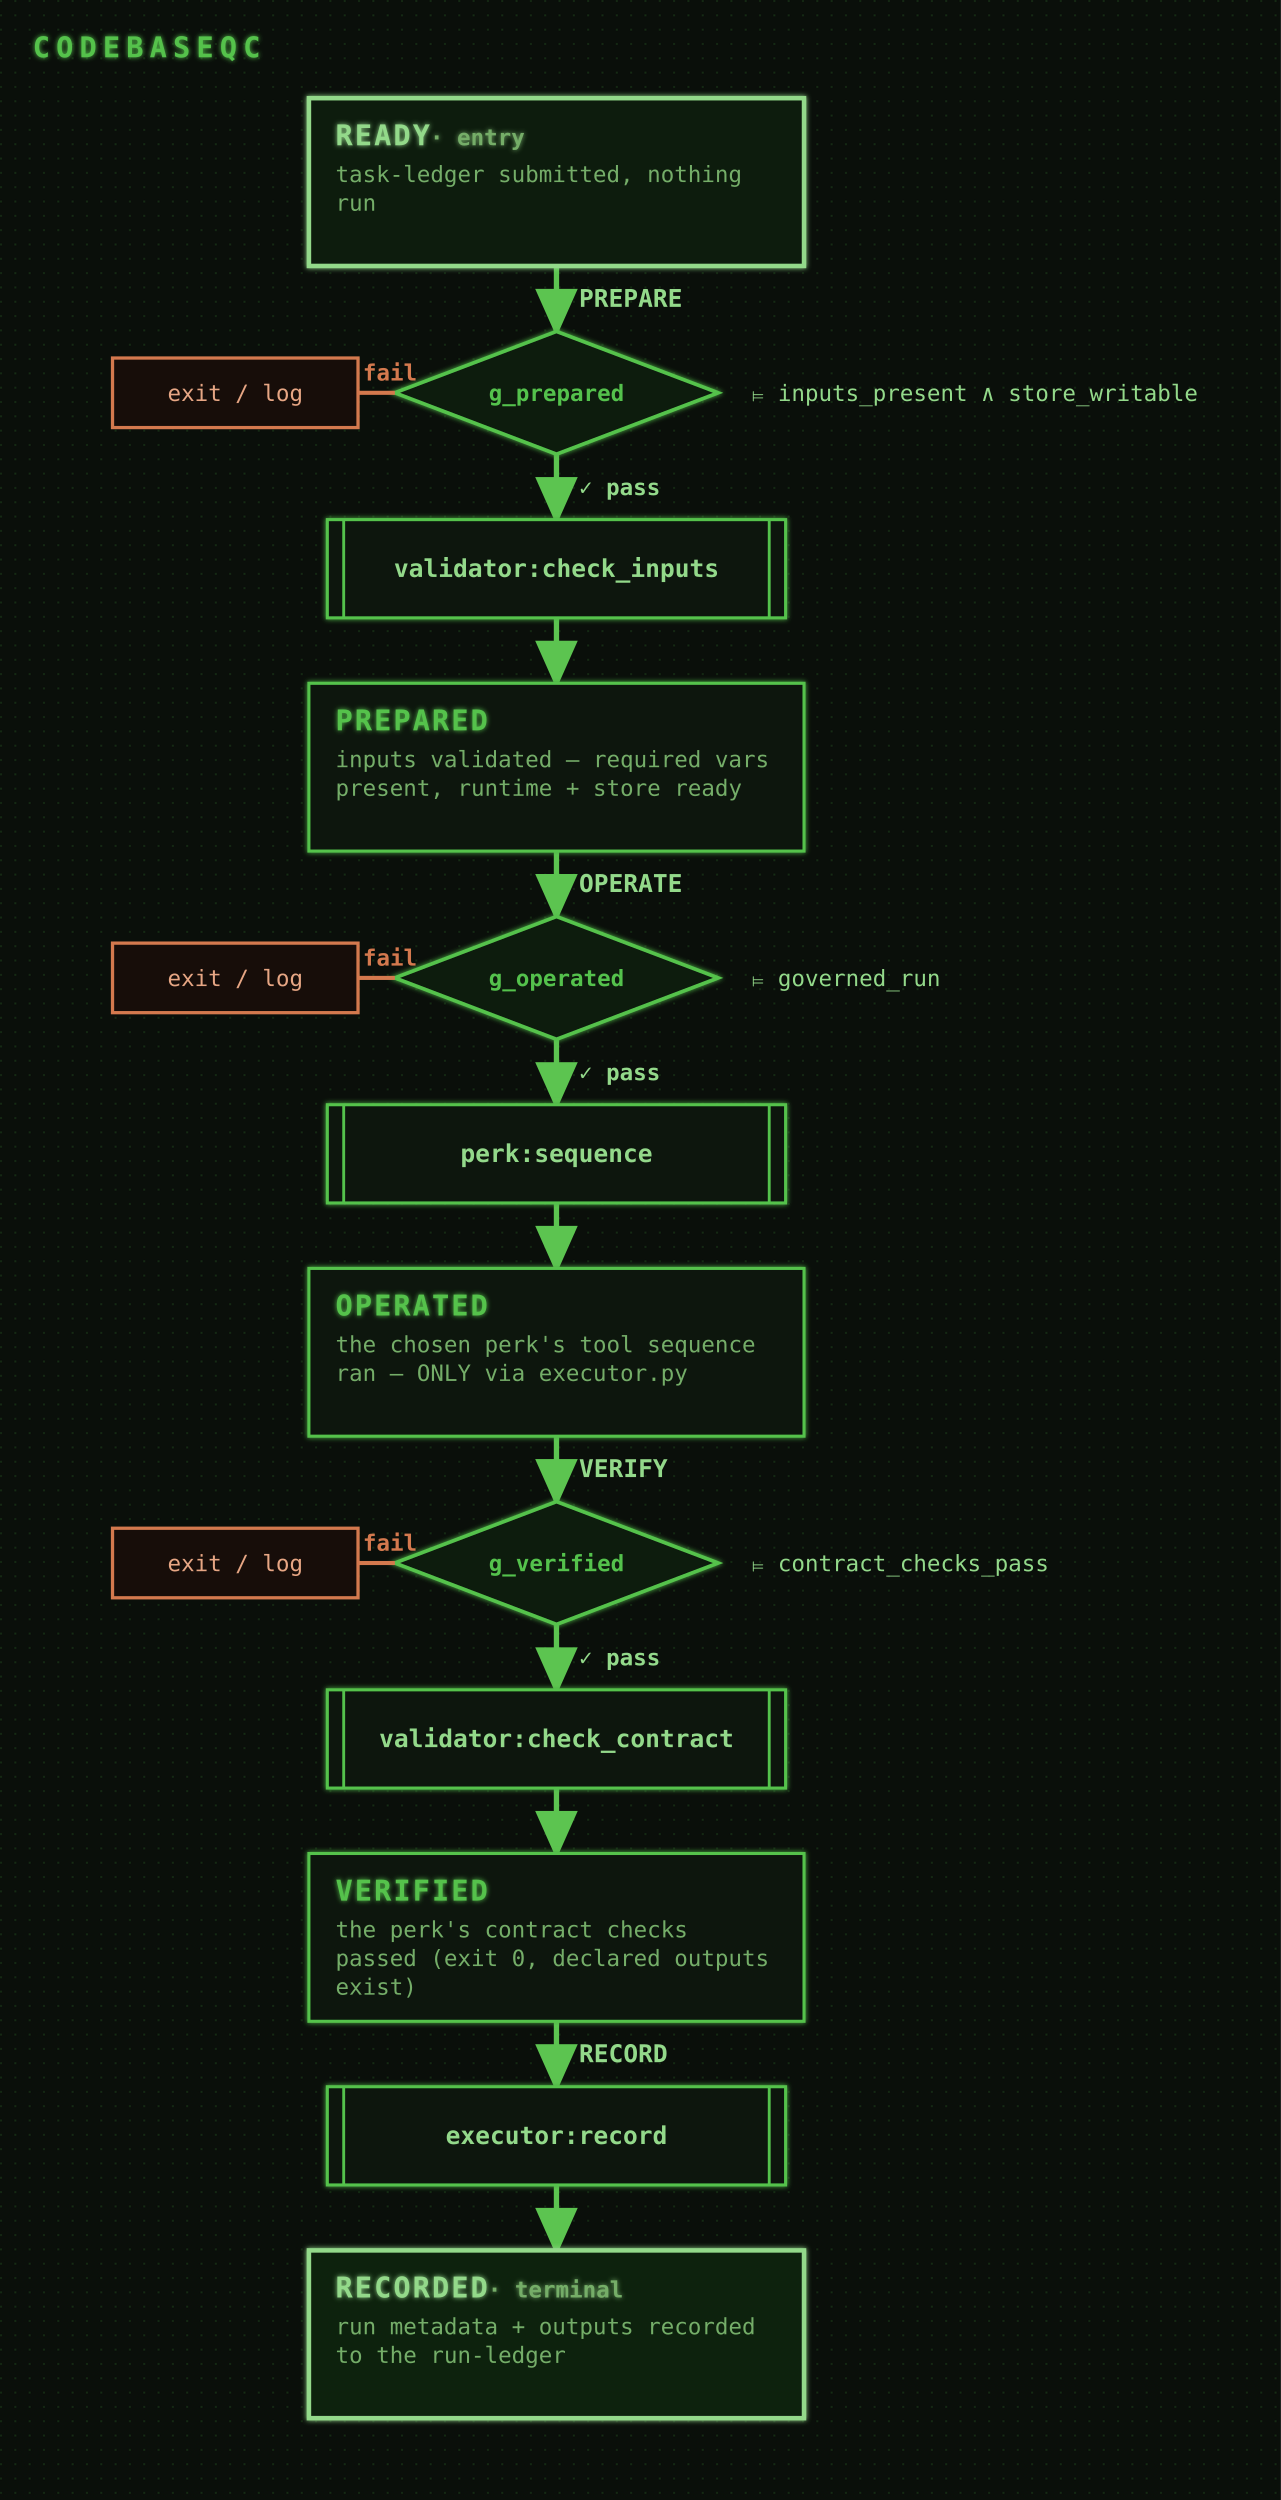
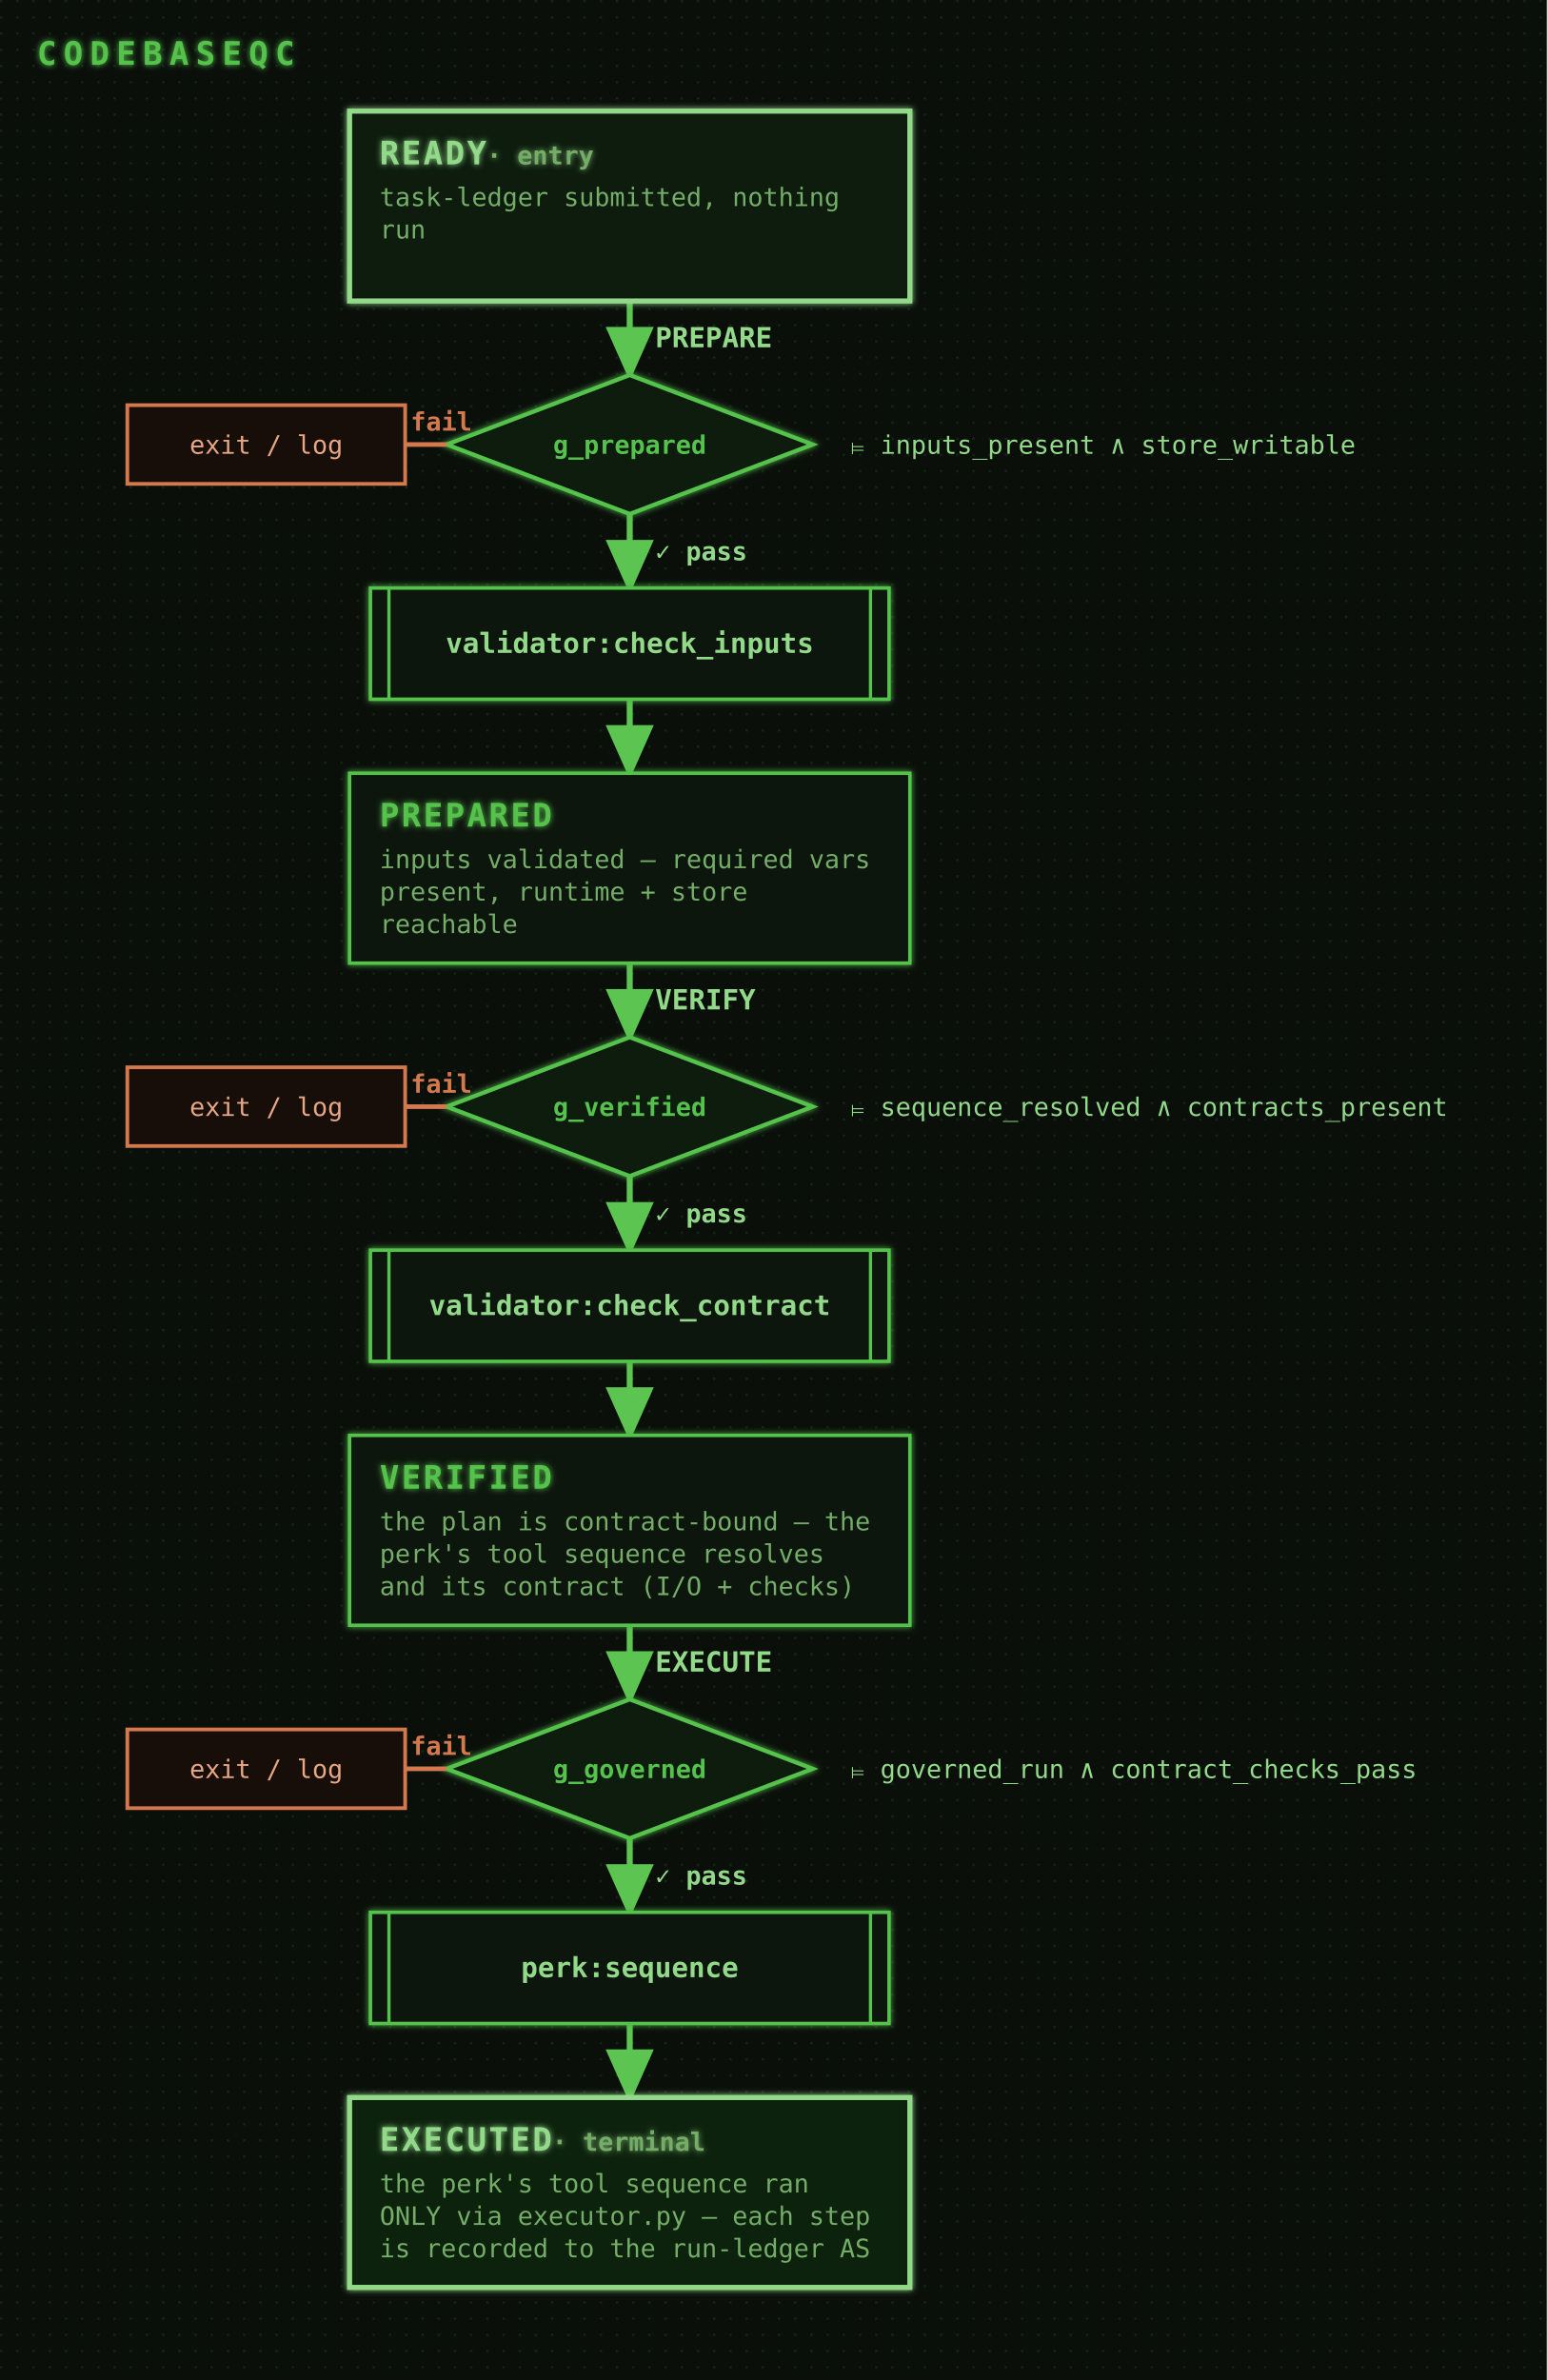
- <svg xmlns="http://www.w3.org/2000/svg" width="626" height="1222" viewBox="0 0 626 1222" font-family="ui-monospace,Menlo,Consolas,monospace">
+ <svg xmlns="http://www.w3.org/2000/svg" width="668" height="1028" viewBox="0 0 668 1028" font-family="ui-monospace,Menlo,Consolas,monospace">
  <defs>
    <filter id="glow" x="-60%" y="-60%" width="220%" height="220%">
      <feGaussianBlur stdDeviation="1.3" result="b" />
      <feMerge>
        <feMergeNode in="b" />
        <feMergeNode in="SourceGraphic" />
      </feMerge>
    </filter>
    <pattern id="px" width="7" height="7" patternUnits="userSpaceOnUse">
      <rect width="7" height="7" fill="#0a0f0a" />
      <rect width="1" height="1" fill="#54c24c" fill-opacity="0.13" />
    </pattern>
    <marker id="arr" markerWidth="10" markerHeight="10" refX="8" refY="4" orient="auto">
      <path d="M0,0 L9,4 L0,8 z" fill="#5cc450" />
    </marker>
  </defs>
-   <rect width="626" height="1222" fill="#0a0f0a" />
-   <rect width="626" height="1222" fill="url(#px)" />
+   <rect width="668" height="1028" fill="#0a0f0a" />
+   <rect width="668" height="1028" fill="url(#px)" />
  <text x="16" y="28" font-size="14" font-weight="700" letter-spacing="3" fill="#54c24c" filter="url(#glow)">CODEBASEQC</text>
  <line x1="272.0" y1="130" x2="272.0" y2="162" stroke="#54c24c" stroke-width="7" opacity="0.16" filter="url(#glow)" />
  <line x1="272.0" y1="130" x2="272.0" y2="162" stroke="#5cc450" stroke-width="2.6" marker-end="url(#arr)" />
  <text x="283" y="150" font-size="12" font-weight="700" fill="#93d98a">PREPARE</text>
  <line x1="272.0" y1="222" x2="272.0" y2="254" stroke="#54c24c" stroke-width="7" opacity="0.16" filter="url(#glow)" />
  <line x1="272.0" y1="222" x2="272.0" y2="254" stroke="#5cc450" stroke-width="2.6" marker-end="url(#arr)" />
  <text x="283" y="242" font-size="11" font-weight="700" fill="#93d98a">✓ pass</text>
  <line x1="272.0" y1="302" x2="272.0" y2="334" stroke="#54c24c" stroke-width="7" opacity="0.16" filter="url(#glow)" />
  <line x1="272.0" y1="302" x2="272.0" y2="334" stroke="#5cc450" stroke-width="2.6" marker-end="url(#arr)" />
  <line x1="272.0" y1="416" x2="272.0" y2="448" stroke="#54c24c" stroke-width="7" opacity="0.16" filter="url(#glow)" />
  <line x1="272.0" y1="416" x2="272.0" y2="448" stroke="#5cc450" stroke-width="2.6" marker-end="url(#arr)" />
-   <text x="283" y="436" font-size="12" font-weight="700" fill="#93d98a">OPERATE</text>
+   <text x="283" y="436" font-size="12" font-weight="700" fill="#93d98a">VERIFY</text>
  <line x1="272.0" y1="508" x2="272.0" y2="540" stroke="#54c24c" stroke-width="7" opacity="0.16" filter="url(#glow)" />
  <line x1="272.0" y1="508" x2="272.0" y2="540" stroke="#5cc450" stroke-width="2.6" marker-end="url(#arr)" />
  <text x="283" y="528" font-size="11" font-weight="700" fill="#93d98a">✓ pass</text>
  <line x1="272.0" y1="588" x2="272.0" y2="620" stroke="#54c24c" stroke-width="7" opacity="0.16" filter="url(#glow)" />
  <line x1="272.0" y1="588" x2="272.0" y2="620" stroke="#5cc450" stroke-width="2.6" marker-end="url(#arr)" />
  <line x1="272.0" y1="702" x2="272.0" y2="734" stroke="#54c24c" stroke-width="7" opacity="0.16" filter="url(#glow)" />
  <line x1="272.0" y1="702" x2="272.0" y2="734" stroke="#5cc450" stroke-width="2.6" marker-end="url(#arr)" />
-   <text x="283" y="722" font-size="12" font-weight="700" fill="#93d98a">VERIFY</text>
+   <text x="283" y="722" font-size="12" font-weight="700" fill="#93d98a">EXECUTE</text>
  <line x1="272.0" y1="794" x2="272.0" y2="826" stroke="#54c24c" stroke-width="7" opacity="0.16" filter="url(#glow)" />
  <line x1="272.0" y1="794" x2="272.0" y2="826" stroke="#5cc450" stroke-width="2.6" marker-end="url(#arr)" />
  <text x="283" y="814" font-size="11" font-weight="700" fill="#93d98a">✓ pass</text>
  <line x1="272.0" y1="874" x2="272.0" y2="906" stroke="#54c24c" stroke-width="7" opacity="0.16" filter="url(#glow)" />
  <line x1="272.0" y1="874" x2="272.0" y2="906" stroke="#5cc450" stroke-width="2.6" marker-end="url(#arr)" />
-   <line x1="272.0" y1="988" x2="272.0" y2="1020" stroke="#54c24c" stroke-width="7" opacity="0.16" filter="url(#glow)" />
-   <line x1="272.0" y1="988" x2="272.0" y2="1020" stroke="#5cc450" stroke-width="2.6" marker-end="url(#arr)" />
-   <text x="283" y="1008" font-size="12" font-weight="700" fill="#93d98a">RECORD</text>
-   <line x1="272.0" y1="1068" x2="272.0" y2="1100" stroke="#54c24c" stroke-width="7" opacity="0.16" filter="url(#glow)" />
-   <line x1="272.0" y1="1068" x2="272.0" y2="1100" stroke="#5cc450" stroke-width="2.6" marker-end="url(#arr)" />
  <rect x="151.0" y="48" width="242" height="82" fill="#0e1d0d" stroke="#93d98a" stroke-width="2.2" filter="url(#glow)" />
  <text x="164.0" y="71" font-size="14" font-weight="700" letter-spacing="1" fill="#93d98a" filter="url(#glow)">READY<tspan font-size="11" letter-spacing="0" fill="#74ad68">  · entry</tspan>
  </text>
  <text x="164.0" y="89" font-size="11" fill="#74ad68">task-ledger submitted, nothing</text>
  <text x="164.0" y="103" font-size="11" fill="#74ad68">run</text>
  <polygon points="272.0,162 351.0,192.0 272.0,222 193.0,192.0" fill="#0c1a0c" stroke="#54c24c" stroke-width="1.8" filter="url(#glow)" />
  <text x="272" y="196" font-size="11" font-weight="600" text-anchor="middle" fill="#54c24c">g_prepared</text>
  <text x="367" y="196" font-size="11" fill="#93d98a">⊨ inputs_present ∧ store_writable</text>
  <line x1="193.0" y1="192.0" x2="175" y2="192.0" stroke="#d4794e" stroke-width="2" />
  <text x="184" y="186" font-size="11" font-weight="700" text-anchor="middle" fill="#d4794e">✗ fail</text>
  <rect x="55.0" y="175" width="120" height="34" fill="#170d09" stroke="#d4794e" stroke-width="1.6" />
  <text x="115.0" y="196" font-size="11" text-anchor="middle" fill="#e7a684">exit / log</text>
  <rect x="160.0" y="254" width="224" height="48" fill="#0a1609" stroke="#54c24c" stroke-width="1.5" filter="url(#glow)" />
  <line x1="168.0" y1="254" x2="168.0" y2="302" stroke="#54c24c" stroke-width="1.4" />
  <line x1="376.0" y1="254" x2="376.0" y2="302" stroke="#54c24c" stroke-width="1.4" />
  <text x="272" y="282" font-size="12" font-weight="600" text-anchor="middle" fill="#93d98a">validator:check_inputs</text>
  <rect x="151.0" y="334" width="242" height="82" fill="#0b140a" stroke="#54c24c" stroke-width="1.5" filter="url(#glow)" />
  <text x="164.0" y="357" font-size="14" font-weight="700" letter-spacing="1" fill="#54c24c" filter="url(#glow)">PREPARED<tspan font-size="11" letter-spacing="0" fill="#74ad68" />
  </text>
  <text x="164.0" y="375" font-size="11" fill="#74ad68">inputs validated — required vars</text>
-   <text x="164.0" y="389" font-size="11" fill="#74ad68">present, runtime + store ready</text>
+   <text x="164.0" y="389" font-size="11" fill="#74ad68">present, runtime + store</text>
+   <text x="164.0" y="403" font-size="11" fill="#74ad68">reachable</text>
  <polygon points="272.0,448 351.0,478.0 272.0,508 193.0,478.0" fill="#0c1a0c" stroke="#54c24c" stroke-width="1.8" filter="url(#glow)" />
-   <text x="272" y="482" font-size="11" font-weight="600" text-anchor="middle" fill="#54c24c">g_operated</text>
-   <text x="367" y="482" font-size="11" fill="#93d98a">⊨ governed_run</text>
+   <text x="272" y="482" font-size="11" font-weight="600" text-anchor="middle" fill="#54c24c">g_verified</text>
+   <text x="367" y="482" font-size="11" fill="#93d98a">⊨ sequence_resolved ∧ contracts_present</text>
  <line x1="193.0" y1="478.0" x2="175" y2="478.0" stroke="#d4794e" stroke-width="2" />
  <text x="184" y="472" font-size="11" font-weight="700" text-anchor="middle" fill="#d4794e">✗ fail</text>
  <rect x="55.0" y="461" width="120" height="34" fill="#170d09" stroke="#d4794e" stroke-width="1.6" />
  <text x="115.0" y="482" font-size="11" text-anchor="middle" fill="#e7a684">exit / log</text>
  <rect x="160.0" y="540" width="224" height="48" fill="#0a1609" stroke="#54c24c" stroke-width="1.5" filter="url(#glow)" />
  <line x1="168.0" y1="540" x2="168.0" y2="588" stroke="#54c24c" stroke-width="1.4" />
  <line x1="376.0" y1="540" x2="376.0" y2="588" stroke="#54c24c" stroke-width="1.4" />
-   <text x="272" y="568" font-size="12" font-weight="600" text-anchor="middle" fill="#93d98a">perk:sequence</text>
+   <text x="272" y="568" font-size="12" font-weight="600" text-anchor="middle" fill="#93d98a">validator:check_contract</text>
  <rect x="151.0" y="620" width="242" height="82" fill="#0b140a" stroke="#54c24c" stroke-width="1.5" filter="url(#glow)" />
-   <text x="164.0" y="643" font-size="14" font-weight="700" letter-spacing="1" fill="#54c24c" filter="url(#glow)">OPERATED<tspan font-size="11" letter-spacing="0" fill="#74ad68" />
+   <text x="164.0" y="643" font-size="14" font-weight="700" letter-spacing="1" fill="#54c24c" filter="url(#glow)">VERIFIED<tspan font-size="11" letter-spacing="0" fill="#74ad68" />
  </text>
-   <text x="164.0" y="661" font-size="11" fill="#74ad68">the chosen perk's tool sequence</text>
-   <text x="164.0" y="675" font-size="11" fill="#74ad68">ran — ONLY via executor.py</text>
+   <text x="164.0" y="661" font-size="11" fill="#74ad68">the plan is contract-bound — the</text>
+   <text x="164.0" y="675" font-size="11" fill="#74ad68">perk's tool sequence resolves</text>
+   <text x="164.0" y="689" font-size="11" fill="#74ad68">and its contract (I/O + checks)</text>
  <polygon points="272.0,734 351.0,764.0 272.0,794 193.0,764.0" fill="#0c1a0c" stroke="#54c24c" stroke-width="1.8" filter="url(#glow)" />
-   <text x="272" y="768" font-size="11" font-weight="600" text-anchor="middle" fill="#54c24c">g_verified</text>
-   <text x="367" y="768" font-size="11" fill="#93d98a">⊨ contract_checks_pass</text>
+   <text x="272" y="768" font-size="11" font-weight="600" text-anchor="middle" fill="#54c24c">g_governed</text>
+   <text x="367" y="768" font-size="11" fill="#93d98a">⊨ governed_run ∧ contract_checks_pass</text>
  <line x1="193.0" y1="764.0" x2="175" y2="764.0" stroke="#d4794e" stroke-width="2" />
  <text x="184" y="758" font-size="11" font-weight="700" text-anchor="middle" fill="#d4794e">✗ fail</text>
  <rect x="55.0" y="747" width="120" height="34" fill="#170d09" stroke="#d4794e" stroke-width="1.6" />
  <text x="115.0" y="768" font-size="11" text-anchor="middle" fill="#e7a684">exit / log</text>
  <rect x="160.0" y="826" width="224" height="48" fill="#0a1609" stroke="#54c24c" stroke-width="1.5" filter="url(#glow)" />
  <line x1="168.0" y1="826" x2="168.0" y2="874" stroke="#54c24c" stroke-width="1.4" />
  <line x1="376.0" y1="826" x2="376.0" y2="874" stroke="#54c24c" stroke-width="1.4" />
-   <text x="272" y="854" font-size="12" font-weight="600" text-anchor="middle" fill="#93d98a">validator:check_contract</text>
-   <rect x="151.0" y="906" width="242" height="82" fill="#0b140a" stroke="#54c24c" stroke-width="1.5" filter="url(#glow)" />
-   <text x="164.0" y="929" font-size="14" font-weight="700" letter-spacing="1" fill="#54c24c" filter="url(#glow)">VERIFIED<tspan font-size="11" letter-spacing="0" fill="#74ad68" />
+   <text x="272" y="854" font-size="12" font-weight="600" text-anchor="middle" fill="#93d98a">perk:sequence</text>
+   <rect x="151.0" y="906" width="242" height="82" fill="#0f2410" stroke="#93d98a" stroke-width="2.2" filter="url(#glow)" />
+   <text x="164.0" y="929" font-size="14" font-weight="700" letter-spacing="1" fill="#93d98a" filter="url(#glow)">EXECUTED<tspan font-size="11" letter-spacing="0" fill="#74ad68">  · terminal</tspan>
  </text>
-   <text x="164.0" y="947" font-size="11" fill="#74ad68">the perk's contract checks</text>
-   <text x="164.0" y="961" font-size="11" fill="#74ad68">passed (exit 0, declared outputs</text>
-   <text x="164.0" y="975" font-size="11" fill="#74ad68">exist)</text>
-   <rect x="160.0" y="1020" width="224" height="48" fill="#0a1609" stroke="#54c24c" stroke-width="1.5" filter="url(#glow)" />
-   <line x1="168.0" y1="1020" x2="168.0" y2="1068" stroke="#54c24c" stroke-width="1.4" />
-   <line x1="376.0" y1="1020" x2="376.0" y2="1068" stroke="#54c24c" stroke-width="1.4" />
-   <text x="272" y="1048" font-size="12" font-weight="600" text-anchor="middle" fill="#93d98a">executor:record</text>
-   <rect x="151.0" y="1100" width="242" height="82" fill="#0f2410" stroke="#93d98a" stroke-width="2.2" filter="url(#glow)" />
-   <text x="164.0" y="1123" font-size="14" font-weight="700" letter-spacing="1" fill="#93d98a" filter="url(#glow)">RECORDED<tspan font-size="11" letter-spacing="0" fill="#74ad68">  · terminal</tspan>
-   </text>
-   <text x="164.0" y="1141" font-size="11" fill="#74ad68">run metadata + outputs recorded</text>
-   <text x="164.0" y="1155" font-size="11" fill="#74ad68">to the run-ledger</text>
+   <text x="164.0" y="947" font-size="11" fill="#74ad68">the perk's tool sequence ran</text>
+   <text x="164.0" y="961" font-size="11" fill="#74ad68">ONLY via executor.py — each step</text>
+   <text x="164.0" y="975" font-size="11" fill="#74ad68">is recorded to the run-ledger AS</text>
</svg>
